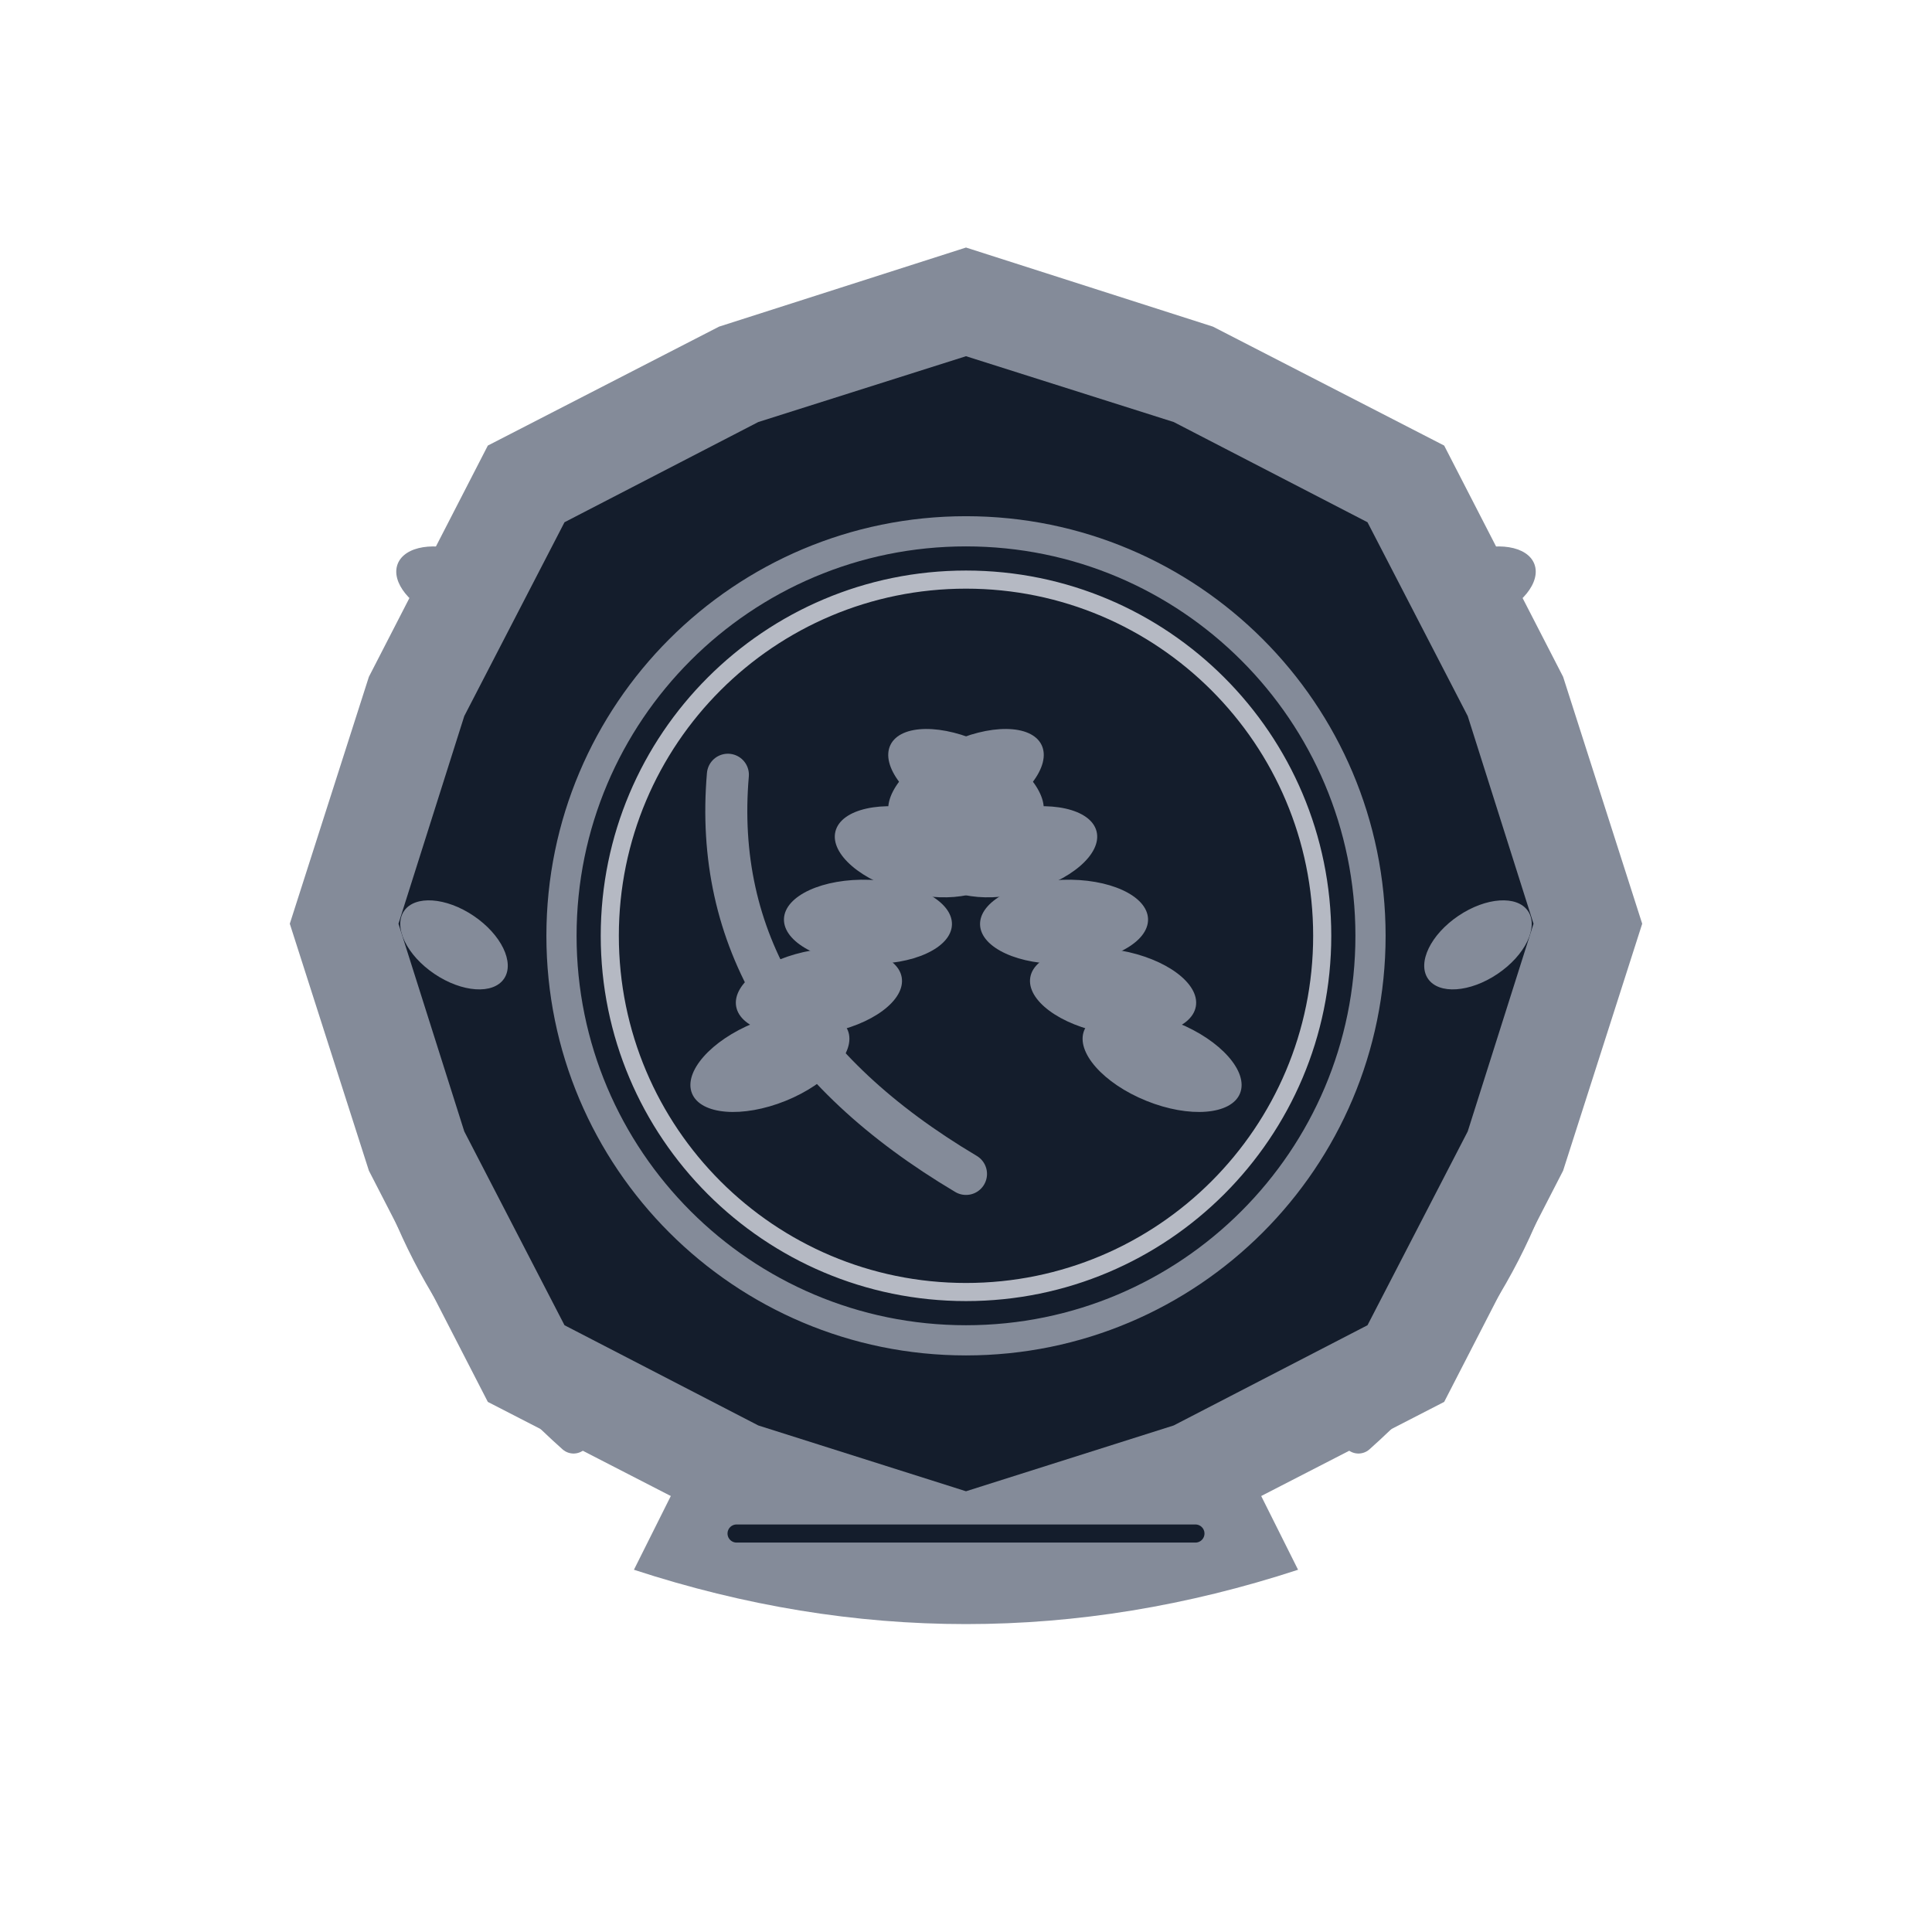
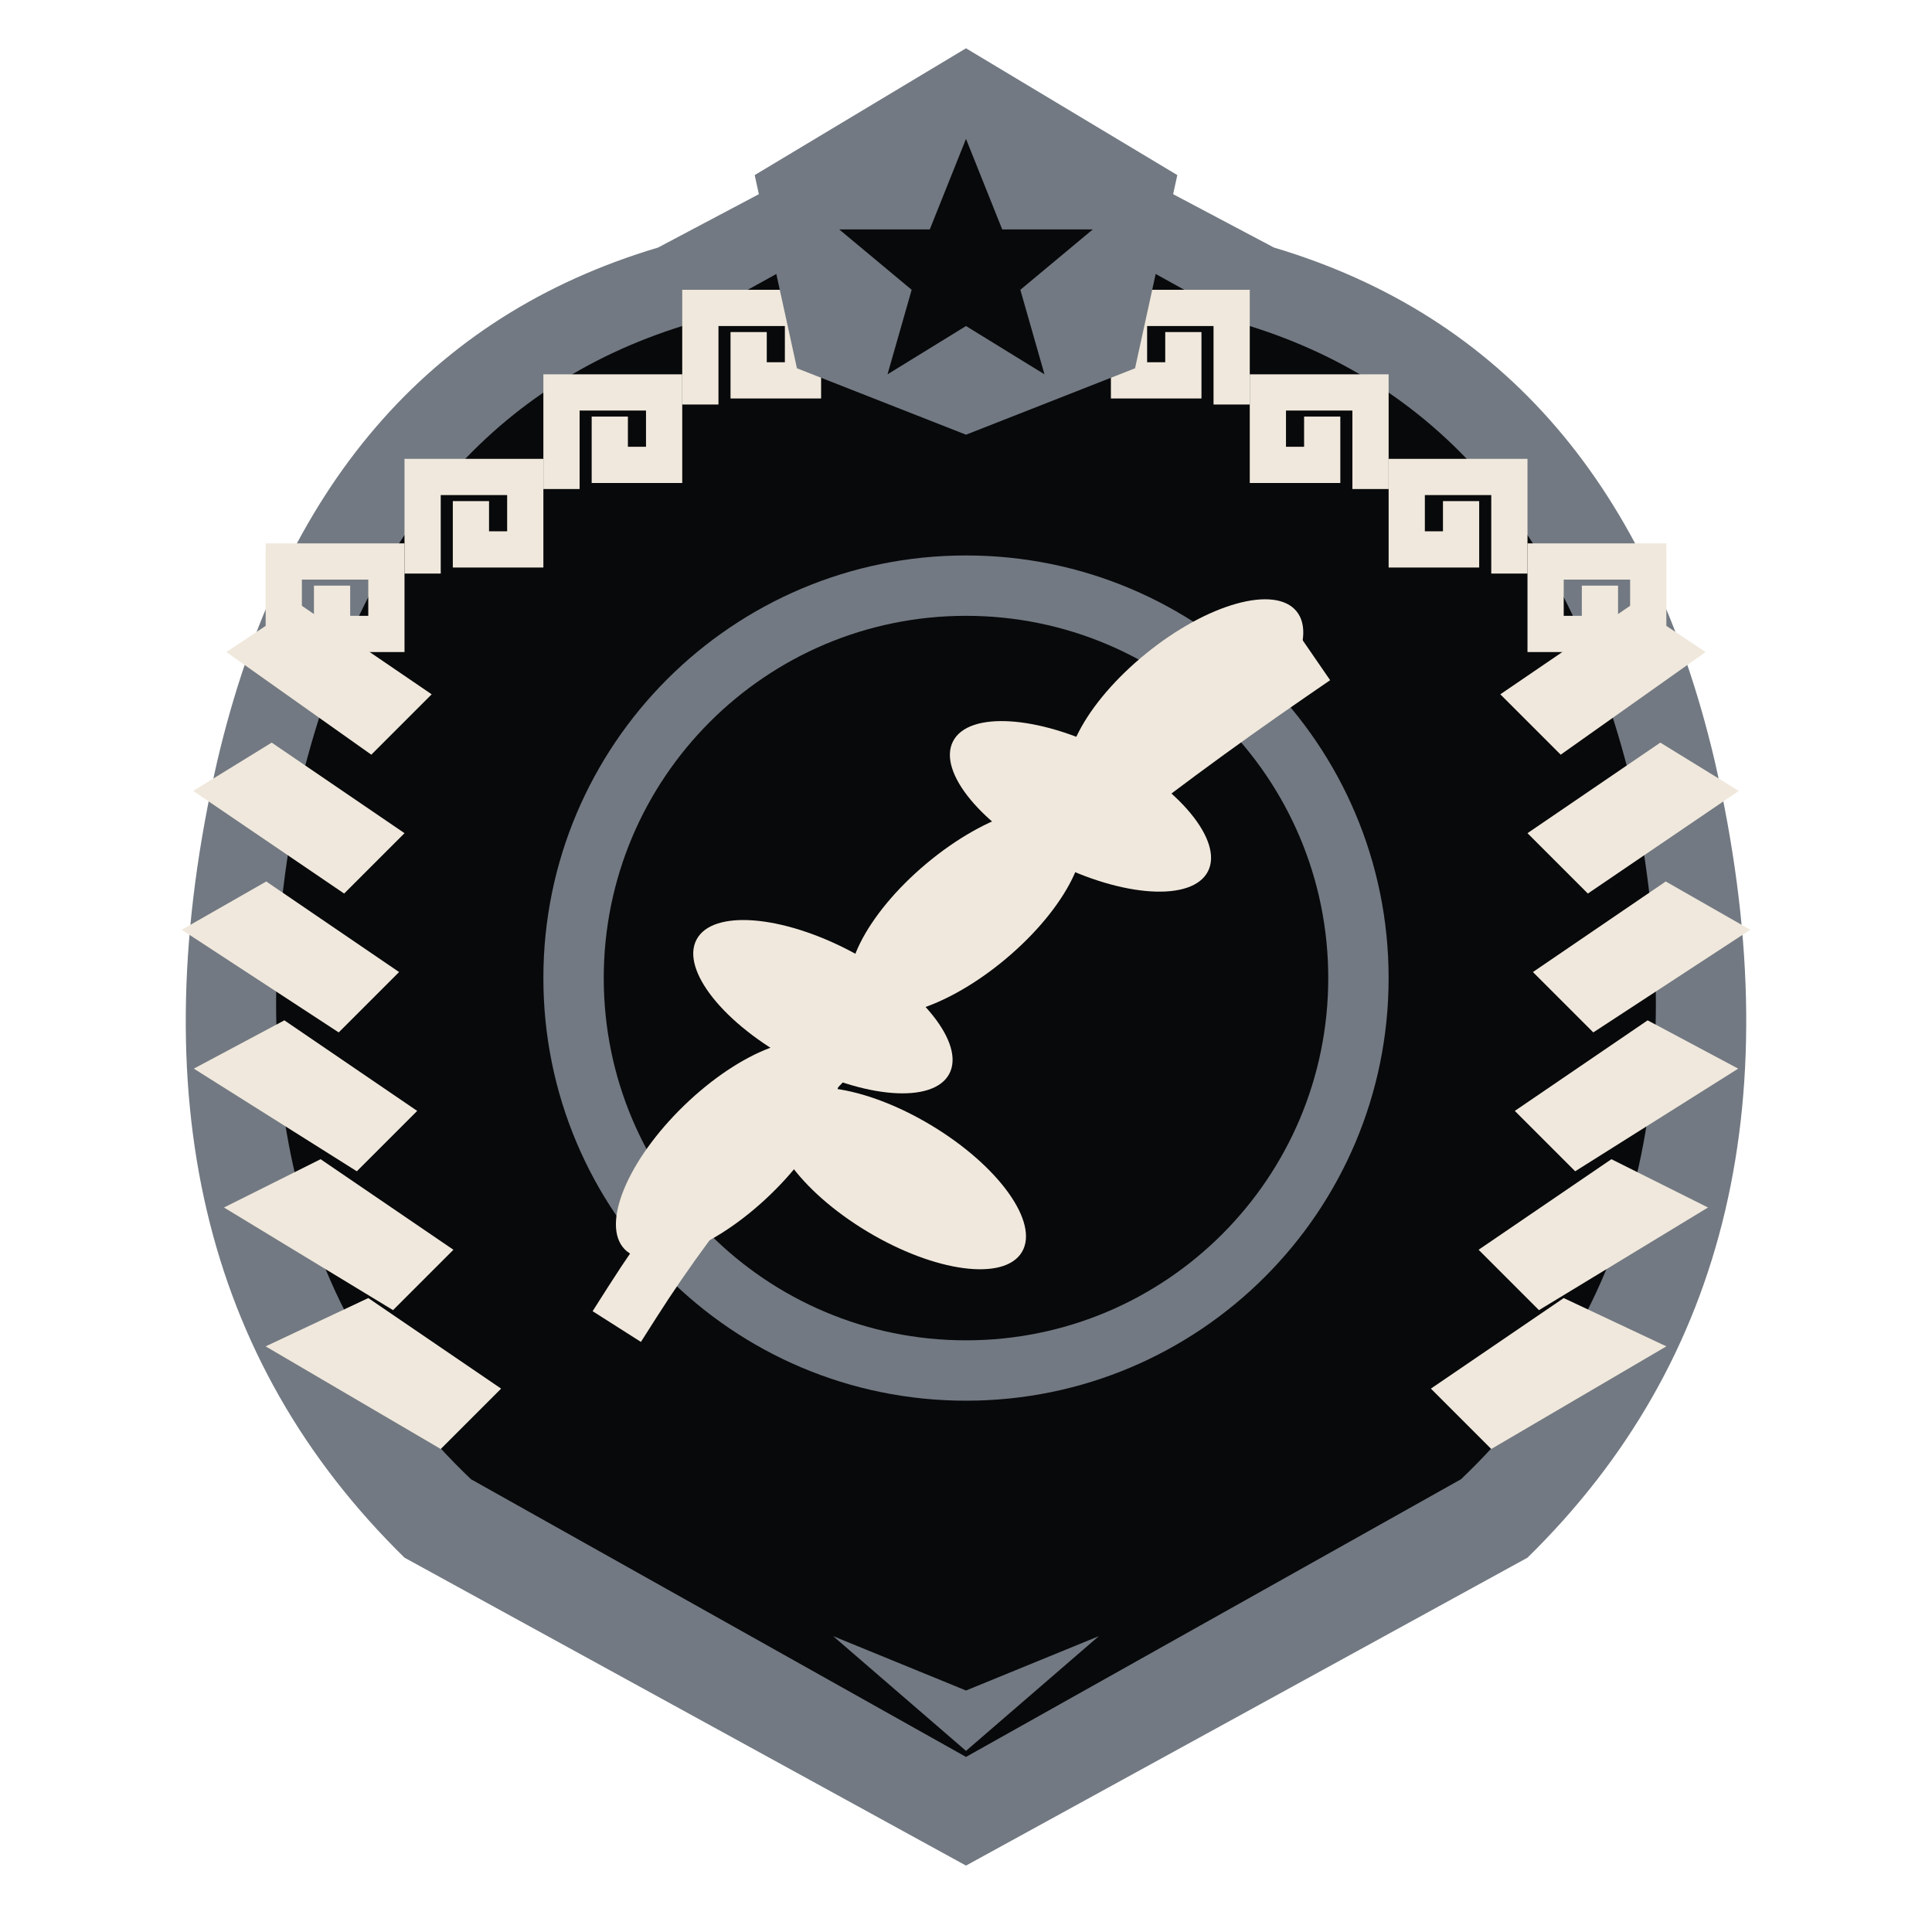
<svg xmlns="http://www.w3.org/2000/svg" width="320" height="320" viewBox="0 0 320 320">
-   <g stroke-linejoin="round" stroke-linecap="round">
-     <polygon points="160.0,41.0 200.9,54.1 239.2,73.8 258.9,112.1 272.0,153.0 258.9,193.9 239.2,232.2 200.9,251.9 160.0,265.0 119.1,251.9 80.8,232.2 61.1,193.9 48.0,153.0 61.1,112.1 80.8,73.8 119.1,54.1" fill="#848b99" />
-     <polygon points="160.0,59.0 194.4,69.9 226.5,86.5 243.1,118.6 254.0,153.0 243.1,187.4 226.5,219.5 194.4,236.1 160.0,247.0 125.6,236.1 93.5,219.5 76.9,187.4 66.0,153.0 76.9,118.6 93.5,86.5 125.6,69.9" fill="#141d2c" />
-     <path d="M95 238Q40 189 72 103" stroke="#848b99" stroke-width="5.5" fill="none" />
-     <ellipse cx="83.0" cy="216.0" rx="10" ry="5.8" fill="#848b99" transform="rotate(47 83.0 216.0)" />
-     <ellipse cx="75.2" cy="156.5" rx="10" ry="5.8" fill="#848b99" transform="rotate(34 75.2 156.5)" />
-     <ellipse cx="75.2" cy="97.0" rx="10" ry="5.8" fill="#848b99" transform="rotate(21 75.2 97.0)" />
-     <path d="M225 238Q280 189 248 103" stroke="#848b99" stroke-width="5.5" fill="none" />
-     <ellipse cx="237.0" cy="216.0" rx="10" ry="5.8" fill="#848b99" transform="rotate(-47 237.0 216.0)" />
-     <ellipse cx="244.8" cy="156.5" rx="10" ry="5.8" fill="#848b99" transform="rotate(-34 244.8 156.5)" />
-     <ellipse cx="244.8" cy="97.0" rx="10" ry="5.8" fill="#848b99" transform="rotate(-21 244.8 97.0)" />
-     <circle cx="160" cy="155" r="67" fill="#141d2c" stroke="#848b99" stroke-width="5" />
-     <circle cx="160" cy="155" r="59" fill="none" stroke="#b5b9c3" stroke-width="3" />
-     <g transform="translate(160 155) scale(1.16)">
-       <path d="M0 34Q-37 12-34-23" fill="none" stroke="#848b99" stroke-width="6" />
-       <ellipse cx="-28" cy="18" rx="12" ry="6" fill="#848b99" transform="rotate(-22 -28 18)" />
-       <ellipse cx="-21" cy="8" rx="12" ry="6" fill="#848b99" transform="rotate(-10 -21 8)" />
-       <ellipse cx="-14" cy="-2" rx="12" ry="6" fill="#848b99" transform="rotate(2 -14 -2)" />
-       <ellipse cx="-7" cy="-12" rx="12" ry="6" fill="#848b99" transform="rotate(14 -7 -12)" />
-       <ellipse cx="0" cy="-22" rx="12" ry="6" fill="#848b99" transform="rotate(26 0 -22)" />
-       <g transform="scale(-1 1)">
-         <ellipse cx="-28" cy="18" rx="12" ry="6" fill="#848b99" transform="rotate(-22 -28 18)" />
-         <ellipse cx="-21" cy="8" rx="12" ry="6" fill="#848b99" transform="rotate(-10 -21 8)" />
-         <ellipse cx="-14" cy="-2" rx="12" ry="6" fill="#848b99" transform="rotate(2 -14 -2)" />
-         <ellipse cx="-7" cy="-12" rx="12" ry="6" fill="#848b99" transform="rotate(14 -7 -12)" />
-         <ellipse cx="0" cy="-22" rx="12" ry="6" fill="#848b99" transform="rotate(26 0 -22)" />
-       </g>
+   <g stroke-linecap="square" stroke-linejoin="miter">
+     <path d="M160 14L211 41Q268 58 284 126Q303 209 253 258L160 309L67 258Q17 209 36 126Q52 58 109 41Z" fill="#727982" />
+     <path d="M160 28L207 54Q255 69 270 129Q286 203 242 245L160 291L78 245Q34 203 50 129Q65 69 113 54Z" fill="#08090b" />
+     <path d="M47 106v-13h17v12h-9v-5" fill="none" stroke="#f0e8dc" stroke-width="6" stroke-linecap="square" stroke-linejoin="miter" />
+     <path d="M70 92v-13h17v12h-9v-5" fill="none" stroke="#f0e8dc" stroke-width="6" stroke-linecap="square" stroke-linejoin="miter" />
+     <path d="M93 78v-13h17v12h-9v-5" fill="none" stroke="#f0e8dc" stroke-width="6" stroke-linecap="square" stroke-linejoin="miter" />
+     <path d="M116 64v-13h17v12h-9v-5" fill="none" stroke="#f0e8dc" stroke-width="6" stroke-linecap="square" stroke-linejoin="miter" />
+     <path d="M273 106v-13h-17v12h9v-5" fill="none" stroke="#f0e8dc" stroke-width="6" stroke-linecap="square" stroke-linejoin="miter" />
+     <path d="M250 92v-13h-17v12h9v-5" fill="none" stroke="#f0e8dc" stroke-width="6" stroke-linecap="square" stroke-linejoin="miter" />
+     <path d="M227 78v-13h-17v12h9v-5" fill="none" stroke="#f0e8dc" stroke-width="6" stroke-linecap="square" stroke-linejoin="miter" />
+     <path d="M204 64v-13h-17v12h9v-5" fill="none" stroke="#f0e8dc" stroke-width="6" stroke-linecap="square" stroke-linejoin="miter" />
+     <circle cx="160" cy="162" r="70" fill="#727982" />
+     <circle cx="160" cy="162" r="60" fill="#08090b" />
+     <g transform="translate(160 162) scale(1.58)">
+       <path d="M-35 34Q-14 1 34-32" stroke="#f0e8dc" stroke-width="6" fill="none" />
+       <ellipse cx="-25" cy="18" rx="15" ry="6.5" fill="#f0e8dc" transform="rotate(-44 -25 18)" />
+       <ellipse cx="-15" cy="3" rx="15" ry="6.5" fill="#f0e8dc" transform="rotate(28 -15 3)" />
+       <ellipse cx="0" cy="-7" rx="15" ry="6.5" fill="#f0e8dc" transform="rotate(-40 0 -7)" />
+       <ellipse cx="12" cy="-18" rx="15" ry="6.5" fill="#f0e8dc" transform="rotate(27 12 -18)" />
+       <ellipse cx="23" cy="-29" rx="15" ry="6.5" fill="#f0e8dc" transform="rotate(-39 23 -29)" />
+       <ellipse cx="-7" cy="21" rx="15" ry="6.5" fill="#f0e8dc" transform="rotate(31 -7 21)" />
    </g>
-     <path d="M113 244Q160 255 207 244L215 260Q160 278 105 260Z" fill="#848b99" />
-     <path d="M122 254H198" stroke="#141d2c" stroke-width="3" />
+     <polygon points="73.0,240 44.0,223 61.0,215 83.0,230" fill="#f0e8dc" />
+     <polygon points="65.1,217 37.1,200 53.1,192 75.1,207" fill="#f0e8dc" />
+     <polygon points="59.1,194 32.1,177 47.1,169 69.1,184" fill="#f0e8dc" />
+     <polygon points="56.1,171 30.1,154 44.1,146 66.1,161" fill="#f0e8dc" />
+     <polygon points="57.0,148 32.0,131 45.0,123 67.0,138" fill="#f0e8dc" />
+     <polygon points="61.5,125 37.5,108 49.5,100 71.5,115" fill="#f0e8dc" />
+     <polygon points="247.0,240 276.0,223 259.0,215 237.0,230" fill="#f0e8dc" />
+     <polygon points="254.9,217 282.9,200 266.9,192 244.9,207" fill="#f0e8dc" />
+     <polygon points="260.9,194 287.9,177 272.9,169 250.9,184" fill="#f0e8dc" />
+     <polygon points="263.9,171 289.9,154 275.9,146 253.9,161" fill="#f0e8dc" />
+     <polygon points="263.0,148 288.0,131 275.0,123 253.0,138" fill="#f0e8dc" />
+     <polygon points="258.5,125 282.5,108 270.5,100 248.5,115" fill="#f0e8dc" />
+     <path d="M125 29L160 8L195 29L188 61L160 72L132 61Z" fill="#727982" />
+     <path d="M160 23L166 38L181 38L169 48L173 62L160 54L147 62L151 48L139 38L154 38Z" fill="#08090b" />
+     <path d="M138 271L160 290L182 271L160 280Z" fill="#727982" />
  </g>
</svg>
